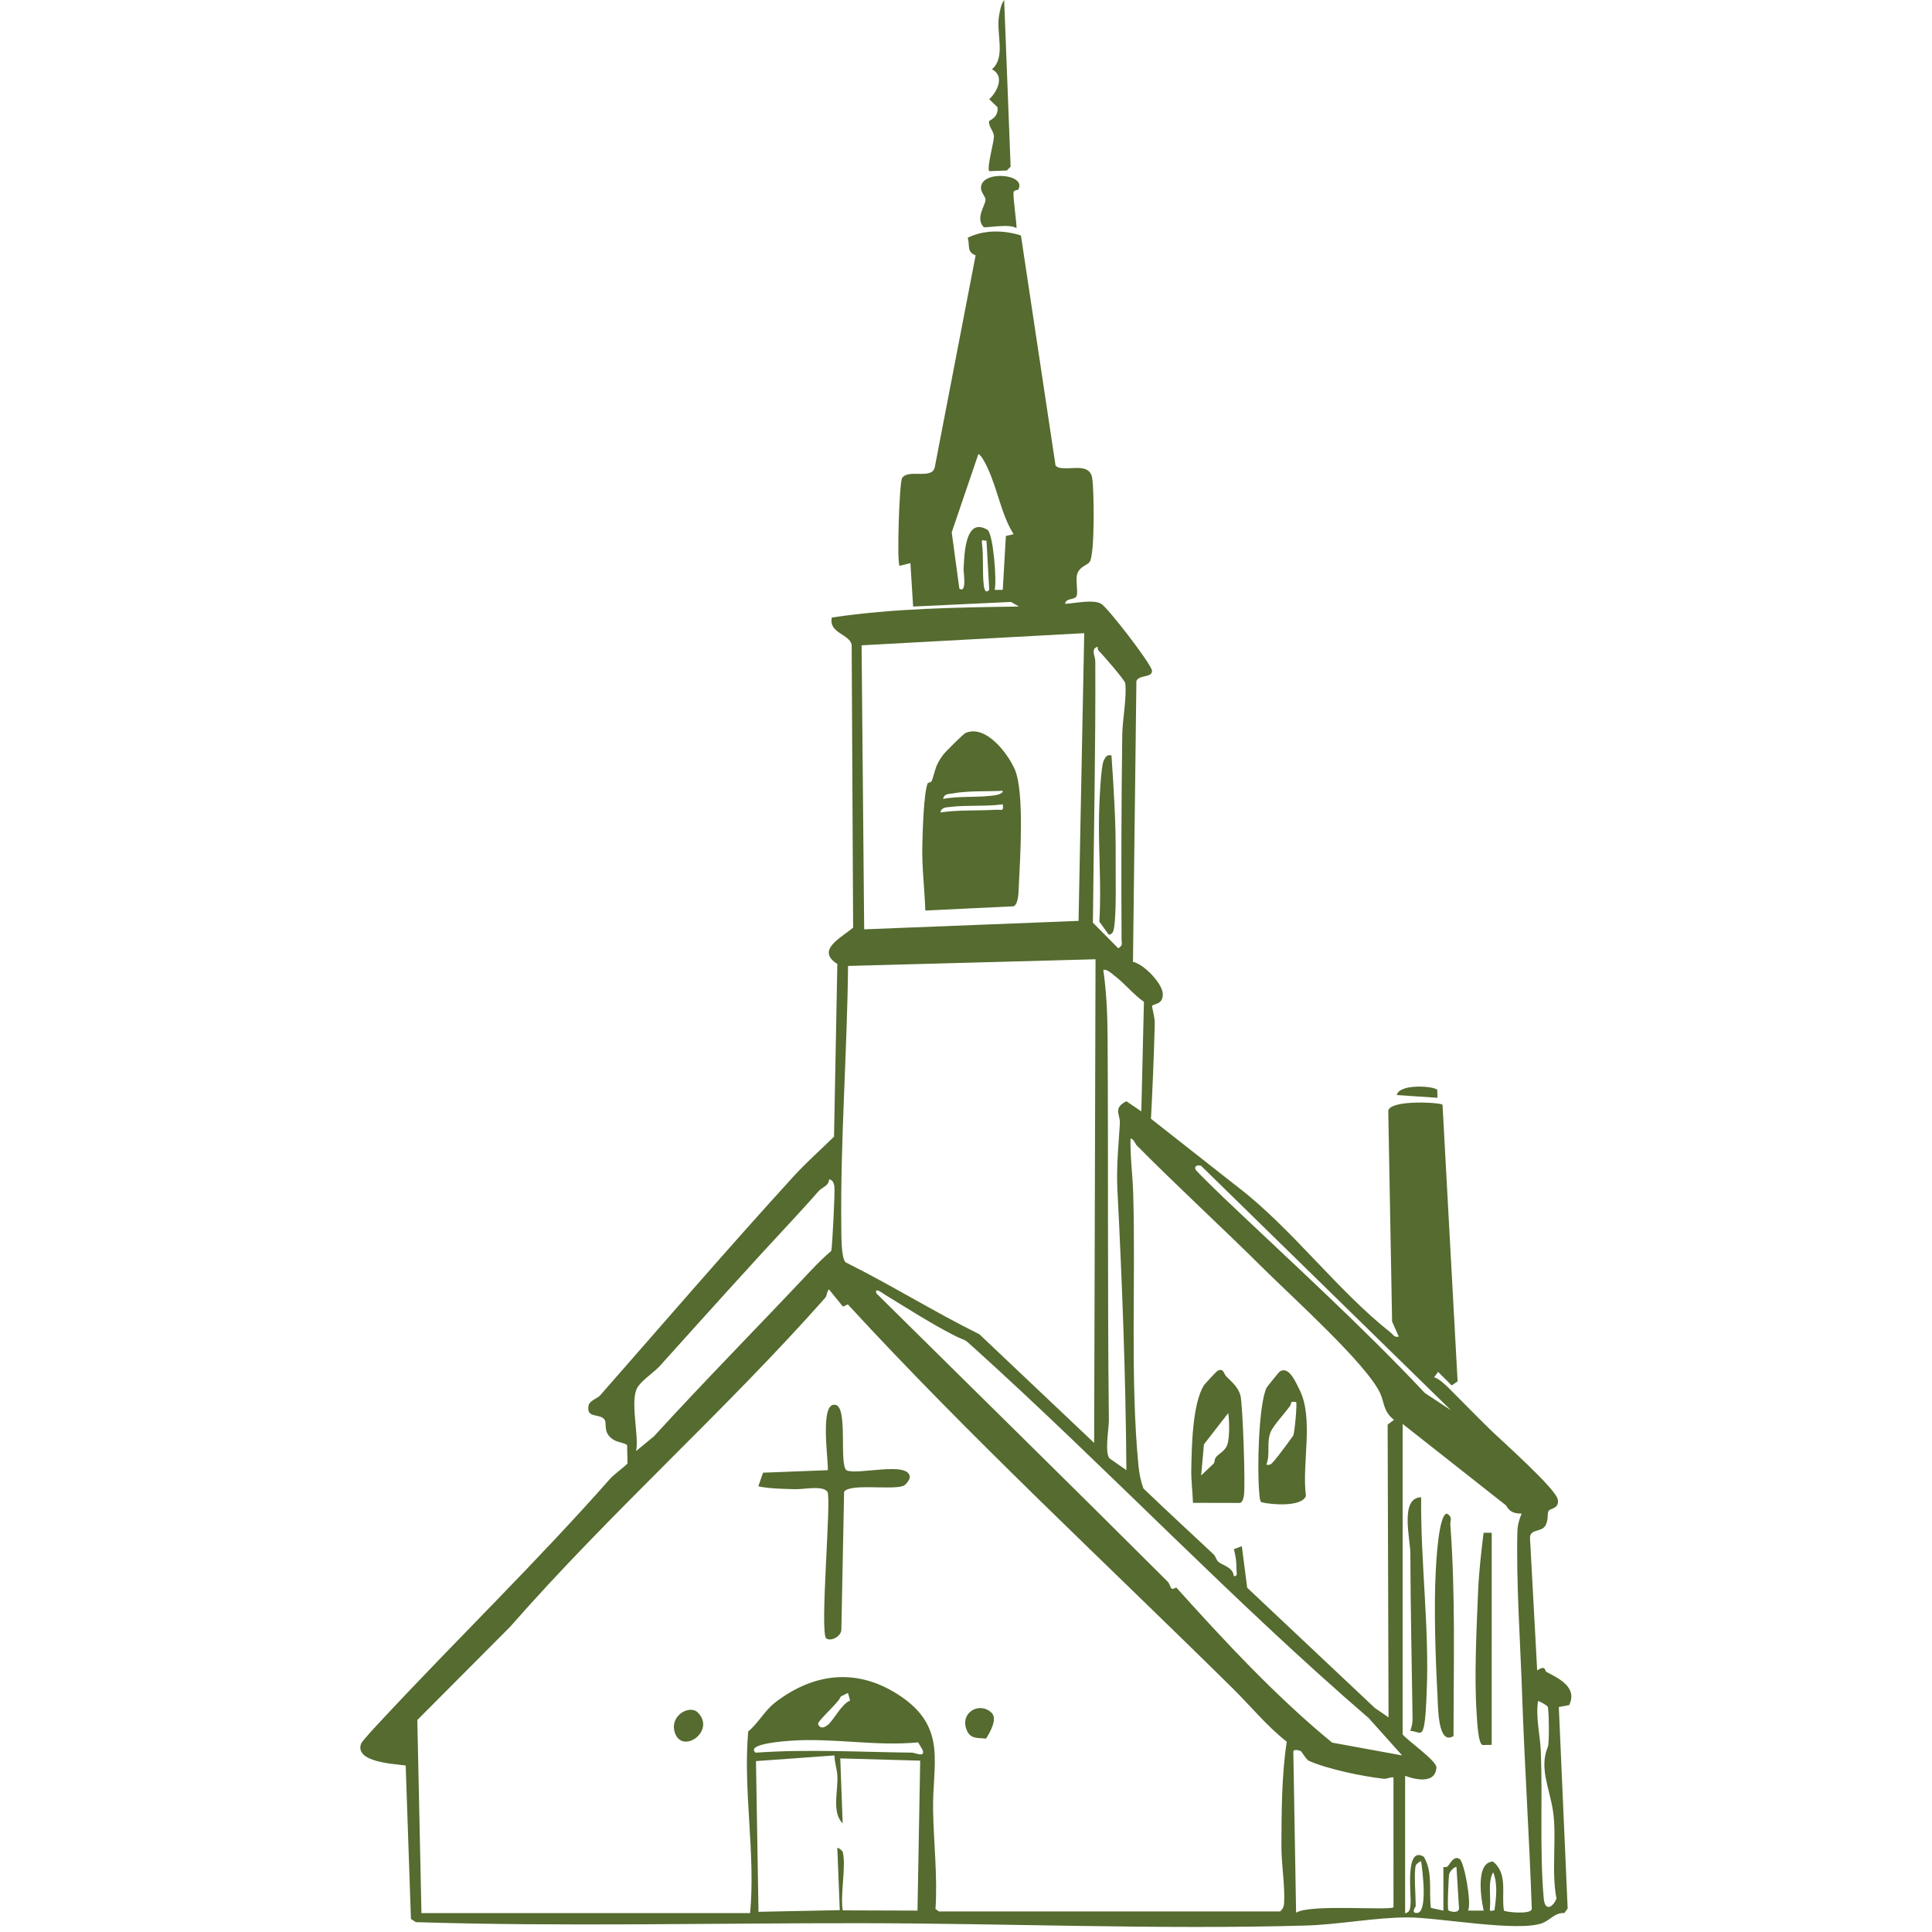
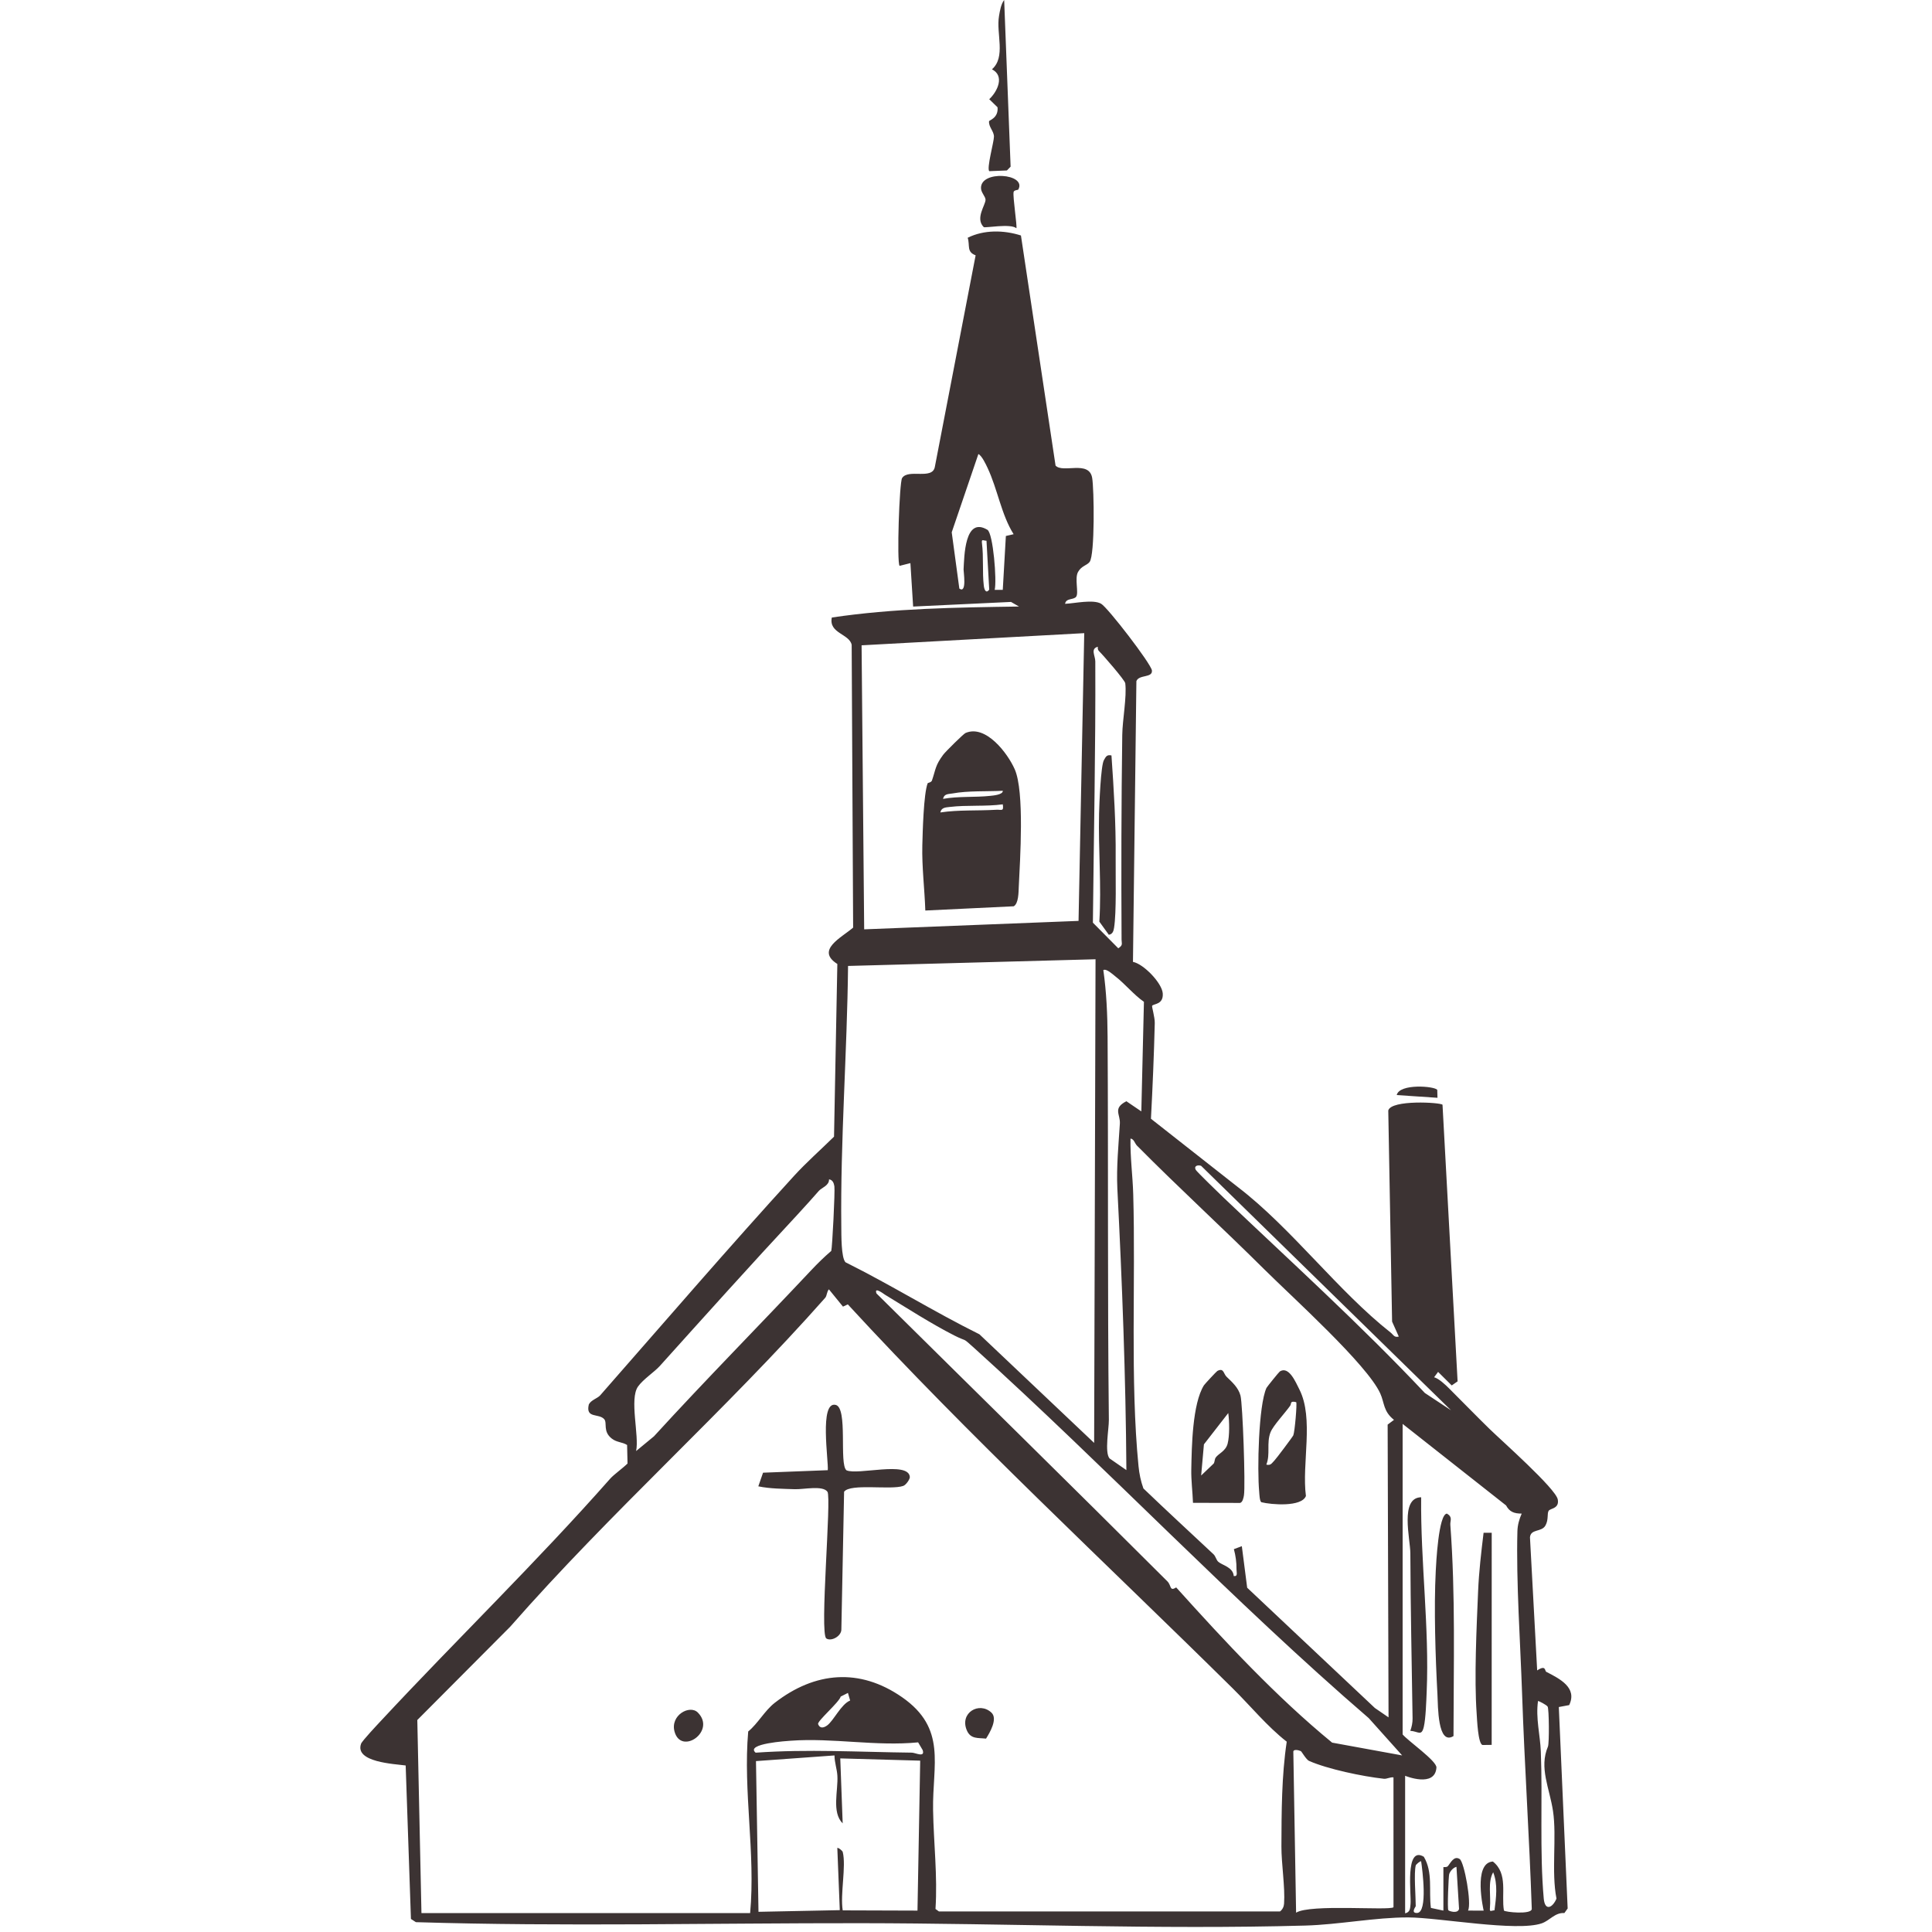
<svg xmlns="http://www.w3.org/2000/svg" width="1024" zoomAndPan="magnify" viewBox="0 0 768 768" height="1024" preserveAspectRatio="xMidYMid meet" version="1.0">
-   <path fill="#556b2f" d="M 614.707 664.609 C 613.977 664.23 614.645 661.664 611.047 664.016 L 608.188 611.137 C 608.469 607.625 612.805 609.172 614.348 606.391 C 615.648 604.047 614.926 601.742 615.594 600.598 C 616.223 599.527 619.922 599.797 619.238 596.059 C 618.453 591.754 596.836 572.625 592.117 568.027 C 586.609 562.652 581.52 557.379 575.988 551.871 C 574.602 550.492 571.988 548 570.082 547.477 L 571.664 545.352 L 577.086 550.73 L 579.418 549.117 L 573.422 439.16 C 572.781 438.223 552.984 437.047 551.859 441.449 L 553.379 525.352 L 556.039 531.305 C 554.18 531.789 553.879 530.559 552.793 529.707 C 531.793 513.172 513.391 488.215 492.168 471.957 L 457.52 444.723 C 458.184 432.191 458.723 419.398 459.039 406.723 C 459.098 404.371 457.781 400.098 457.988 399.812 C 458.617 398.941 462.496 399.395 462.219 394.945 C 461.957 390.777 454.574 383.148 450.371 382.363 L 451.734 270.758 C 452.77 268.027 458.254 269.598 457.906 266.484 C 457.391 263.625 440.379 241.539 437.711 239.996 C 434.543 238.16 427.219 239.863 423.383 240.027 C 423.762 237.625 426.836 238.578 427.816 237.168 C 428.871 235.648 427.125 229.93 428.523 227.391 C 429.895 224.902 432.043 224.809 433.141 223.375 C 435.266 220.602 434.938 194.293 434.141 189.898 C 432.855 182.844 422.496 188.234 419.598 185.074 L 405.84 93.609 C 399.043 91.438 391.141 91.281 384.672 94.512 C 385.656 97.613 384.125 100.098 387.828 101.492 L 371.621 185.562 C 370.695 190.922 361.027 186.188 358.59 190.051 C 357.516 191.75 356.43 223.629 357.602 224.93 L 361.902 223.848 L 362.984 241.117 L 401.895 239.277 L 405.051 241.102 C 380.152 241.477 355.164 241.816 330.664 245.473 C 329.34 251.805 337.715 251.938 338.555 256.359 L 339.133 368.734 C 334.516 372.727 324.109 377.66 332.855 383.195 L 331.539 451.84 C 326.262 457.035 320.582 462.027 315.625 467.453 C 289.613 495.941 264.73 524.867 238.586 554.664 C 237.516 555.883 234.895 556.539 234.059 558.312 C 232.719 564.02 238.035 561.695 240.188 564.152 C 241.48 565.625 239.539 569.027 243.191 571.855 C 245.254 573.453 247.246 573.148 249.281 574.406 L 249.453 581.77 C 247.68 583.547 243.98 586.188 242.578 587.777 C 213.195 621.082 181.594 651.652 151.578 683.898 C 150.215 685.363 143.949 692 143.531 693.168 C 140.895 700.523 156.797 701.191 161.262 701.805 L 163.355 762.809 L 165.32 764.09 C 224.281 765.895 283.199 764.438 342.066 764.496 C 400.801 764.555 460.012 767.078 518.891 765.441 C 532.219 765.07 546.762 762.168 559.789 762.203 C 571.906 762.242 602.98 767.996 612.875 764.551 C 616.086 763.43 618.121 760.211 621.867 760.461 L 623.168 758.648 L 619.652 678.574 L 623.777 677.801 C 627.09 670.855 620.043 667.352 614.699 664.594 Z M 391.074 232.801 C 390.438 227.52 391.055 221.527 390.352 216.012 C 390.105 214.082 390.734 214.906 392.148 214.953 L 393.234 234.395 C 391.934 236.102 391.266 234.41 391.074 232.805 Z M 399.848 213.062 L 398.617 234.484 L 395.398 234.484 C 396.316 230.973 394.801 211.98 392.512 210.605 C 383.41 205.137 383.32 221.363 383.035 226.391 C 382.992 227.18 384.453 236.168 381.352 233.965 L 378.324 211.598 L 388.922 180.488 C 390.301 181.133 391.902 184.582 392.574 186.004 C 396.551 194.453 398.074 204.688 402.93 212.352 L 399.848 213.066 Z M 477.449 463.422 L 576.812 560.613 L 566.398 553.73 C 540.879 526.613 512.012 500.457 486.359 476.039 C 484.977 474.723 475.668 465.707 475.316 465.012 C 474.508 463.422 476.137 463.004 477.453 463.422 Z M 502.93 504.93 C 513.695 515.633 543.445 542.414 548.664 553.891 C 550.391 557.684 549.816 561 554.133 564.418 L 551.609 566.305 L 551.965 682.68 L 546.531 678.953 L 495.773 631.145 L 493.645 614.629 L 490.484 615.812 C 491.188 618.355 491.562 621.098 491.527 623.77 C 491.508 624.984 492.18 626.789 490.43 626.5 C 490.191 622.941 485.77 622.199 484.25 620.801 C 483.492 620.105 483.23 618.625 482.379 617.828 C 473.098 609.137 463.719 600.504 454.52 591.68 C 453.477 588.789 452.879 585.863 452.578 582.801 C 449.227 548.801 451.473 509.445 450.473 474.664 C 450.258 467.32 449.242 460.008 449.391 452.594 C 450.801 452.754 451.066 454.496 451.969 455.41 C 468.777 472.367 485.949 488.051 502.922 504.93 Z M 454.73 398.242 L 453.695 441.797 L 447.754 437.762 C 442.238 440.582 445.395 442.949 445.164 446.652 C 444.625 455.309 443.766 463.781 444.164 472.477 C 446.074 509.73 447.5 547.102 447.758 584.391 L 441.059 579.746 C 439.027 577.34 440.828 567.953 440.789 564.438 C 440.23 513.402 440.594 463.039 440.285 412.082 C 440.23 403.438 439.836 394.199 438.59 385.633 C 439.793 384.875 442.504 387.469 443.535 388.262 C 447.027 390.949 450.848 395.574 454.727 398.234 Z M 435.402 262.957 C 435.391 260.629 433.352 257.91 436.41 257.09 C 436.316 257.688 436.395 258.355 436.84 258.789 C 438.375 260.27 447.16 270.375 447.309 271.602 C 447.969 277.051 446.199 286.113 446.117 292.117 C 445.742 319.164 445.688 346.449 445.84 373.496 C 445.852 375.172 446.5 375.688 444.531 376.965 L 434.441 366.777 C 434.785 332.289 435.555 297.707 435.398 262.957 Z M 431 251.691 L 428.738 366.07 L 343.523 369.426 L 342.496 256.523 L 431 251.688 Z M 337.113 383.98 L 435.492 381.32 L 434.938 573.578 L 389.336 530.402 C 370.941 521.27 354.496 510.941 336.109 501.777 C 334.348 500.027 334.465 490.734 334.43 487.707 C 334.035 453.465 336.762 418.223 337.113 383.98 Z M 253.617 551.172 C 255.676 548.273 260.18 545.344 262.266 543.023 C 280.117 523.18 298.41 502.812 317.066 482.77 C 320.039 479.574 323.648 475.512 325.527 473.371 C 326.59 472.16 329.68 471.246 329.547 468.809 C 331.004 469.004 331.48 470.289 331.68 471.582 C 331.977 473.516 330.836 496.035 330.441 497.258 C 327.629 499.668 324.977 502.258 322.449 504.953 C 301.691 527.051 280.391 548.602 259.961 570.957 L 252.863 576.812 C 254.172 570.684 250.102 556.129 253.625 551.168 Z M 364.715 759.496 L 334.996 759.398 C 333.93 753.035 336.438 741.836 334.996 736.176 C 334.902 735.812 333.527 734.52 332.844 734.555 L 333.828 759.316 L 301.508 759.973 L 300.512 700.066 L 331.727 697.812 C 331.719 700.566 332.707 703.145 332.871 705.887 C 333.227 711.812 330.527 720.395 334.98 724.832 L 334.02 698.992 L 365.793 699.887 Z M 362.492 696.703 C 341.613 696.465 321.086 695.242 300.375 696.719 C 296.105 693.09 313.199 692.047 314.273 691.969 C 331.055 690.742 348.191 694.27 364.969 692.613 L 366.773 695.672 C 367.82 698.828 363.867 696.719 362.492 696.703 Z M 334.199 674.41 L 337.07 672.961 L 337.945 675.98 C 334.32 677.449 331.348 684.105 328.742 685.934 C 327.379 686.891 325.902 687.188 325.211 685.363 C 324.766 684.184 333.535 676.75 334.199 674.41 Z M 510.441 756.711 C 510.352 757.977 509.809 759.07 508.828 759.828 L 373.23 759.828 L 371.871 758.84 C 372.73 745.801 371.133 732.562 370.914 719.473 C 370.613 701.492 376.488 687.121 358.59 674.668 C 341.727 662.938 323.977 664.504 308.012 676.867 C 303.977 679.988 301.258 685.172 297.422 688.289 C 295.348 712.125 300.383 736.605 298.191 760.492 L 167.535 760.492 L 165.887 683.734 L 202.801 646.66 C 242.91 600.895 288.473 560.645 328.023 515.91 C 328.754 515.086 328.637 513.422 329.508 512.535 L 335.094 519.402 L 337.023 518.512 C 385.234 570.938 439.066 620.82 490.043 671.176 C 497.168 678.211 503.652 686.215 511.496 692.348 C 509.449 705.977 509.438 720.152 509.383 733.992 C 509.359 740.867 510.891 750.219 510.438 756.711 Z M 515.219 760.324 L 514.117 696.34 C 514.133 695.25 516.188 695.668 517.113 696.102 C 517.418 696.246 519.242 699.492 520.359 699.984 C 527.746 703.234 541.527 706.145 550.133 707.09 C 551.27 707.211 552.676 706.352 553.93 706.535 L 553.934 758.168 C 552.109 759.57 520.73 756.797 515.223 760.324 Z M 529.535 692.715 C 507.336 674.508 486.926 652.535 467.559 631.027 C 464.867 632.723 465.719 630.27 464.047 628.602 C 425.609 590.227 386.961 552.32 348.418 514.172 C 347.316 511.27 351.414 514.434 351.762 514.645 C 360.438 519.918 370.148 526.191 379.281 530.836 C 384.633 533.559 382.227 531.309 387.254 535.852 C 440.016 583.52 490.039 636.398 544.105 682.992 L 557.375 697.805 L 529.535 692.719 Z M 563.316 760.434 C 560.668 760.535 562.777 757.895 562.777 757.754 C 562.777 753.793 562.004 744.59 562.777 741.551 C 562.883 741.137 564.672 739.605 564.93 739.93 C 565.371 742.91 567.695 760.266 563.32 760.43 Z M 575.738 759.348 C 575.277 758.797 575.82 745.723 576.086 744.957 C 576.508 743.762 577.688 742.398 578.965 742.094 L 579.996 758.836 C 579.477 760.848 576.051 759.723 575.738 759.352 Z M 594.086 759.379 C 592.594 759.477 592.094 760.301 592.281 758.297 C 592.715 753.707 591.328 748.176 593.562 744.258 C 595.48 749.016 594.73 754.414 594.086 759.375 Z M 597.832 759.453 C 596.723 753.027 599.574 744.797 593.434 739.984 C 585.355 740.48 589.781 759.496 589.781 759.496 L 583.559 759.488 C 585.094 756.719 582.074 740.184 580.254 739 C 577.957 737.5 576.578 740.637 575.539 741.832 C 575.035 742.406 573.773 742.125 573.773 742.215 L 573.773 759.496 L 568.805 758.426 C 567.914 751.598 569.68 744.273 565.988 738.086 C 558.371 733.512 561.066 753.223 560.715 756.812 C 560.547 758.488 560.652 760.109 558.559 760.578 L 558.559 705.906 C 558.559 705.906 570.449 710.793 571.004 702.645 C 571.188 700.008 559.66 692.027 557.566 689.457 L 557.566 566.023 L 598.688 598.434 C 600.074 601.023 601.906 601.664 604.898 601.684 C 603.91 603.926 603.258 606.23 603.195 608.691 C 602.66 628.809 604.367 653.035 605.059 673.402 C 606.031 701.93 607.941 730.375 608.906 758.844 C 608.77 761.172 598.23 760.102 597.832 759.457 Z M 613.66 754.656 C 611.984 736.047 613.262 715.129 612.496 696.141 C 612.242 689.793 610.414 682.906 611.383 676.199 C 611.516 676.023 614.754 677.715 615.203 678.395 C 615.777 679.258 615.895 692.988 615.328 694.309 C 611.73 702.711 615.973 710.773 617.348 719.945 C 618.887 730.184 616.625 744.086 618.723 754.727 C 617.238 758.32 614.133 759.938 613.656 754.656 Z M 395.113 54.332 C 395.113 52.113 392.941 50.469 393.168 48.184 C 393.207 47.793 396.953 46.922 396.539 42.648 L 393.238 39.434 C 396.562 36.328 399.457 30.117 394.309 27.562 C 399.941 22.645 395.926 13.43 397.125 6.359 C 397.473 4.316 397.902 1.648 399.172 0 L 401.734 66.25 L 400.254 67.766 L 393.242 68.043 C 392.152 66.914 395.113 56.367 395.113 54.332 Z M 391.766 79.391 C 391.758 78.176 390.094 76.637 389.973 74.984 C 389.43 67.488 408.352 68.934 404.785 75.359 C 404.68 75.551 403.082 75.523 402.922 76.332 C 402.547 78.195 404.398 90.031 404.027 90.73 C 401.73 88.746 391.504 90.727 391.039 90.266 C 387.562 86.781 391.785 81.508 391.766 79.391 Z M 571.418 436.391 L 555.219 435.305 C 556.281 430.609 570.41 431.75 571.332 433.254 Z M 361.676 587.062 C 361.758 587.984 360.176 590.281 359.039 590.68 C 354.164 592.395 338.066 589.578 335.543 592.984 L 334.457 647.582 C 334.594 650.387 330.445 652.621 328.477 651.316 C 325.703 649.48 330.625 595.383 328.922 592.992 C 327.047 590.367 319.484 592.105 315.949 591.98 C 311.102 591.805 306.188 591.82 301.441 590.84 L 303.324 585.418 L 329.051 584.422 C 329.43 580.926 325.605 556.875 332.203 558.469 C 337.145 559.664 333.48 581.965 336.469 584.457 C 340.855 586.52 361.098 580.676 361.668 587.066 Z M 277.402 680.762 C 284.777 688.199 270.801 697.871 268.152 688.383 C 266.324 681.836 274.184 677.52 277.402 680.762 Z M 394.098 680.781 C 396.754 683.242 393.422 688.809 391.965 691.129 C 388.801 690.766 385.824 691.414 384.305 687.785 C 381.41 680.891 389.219 676.262 394.098 680.777 Z M 492.941 597.434 C 493.973 597.207 494.332 595.363 494.484 594.438 C 495.129 590.52 493.992 558.078 493.109 554.758 C 492.266 551.59 489.785 549.395 487.598 547.297 C 486.301 546.051 486.508 543.617 483.918 544.973 C 483.57 545.156 478.848 550.246 478.578 550.684 C 473.98 558.074 473.73 575.137 473.555 584.082 C 473.469 588.488 474.07 592.977 474.23 597.398 L 492.938 597.438 Z M 478.578 574.156 L 488.254 561.707 C 488.711 565.137 488.82 570.672 488.004 573.859 C 487.223 576.906 484.355 577.793 483.246 579.422 C 482.801 580.078 482.898 581.078 482.469 581.773 L 477.477 586.539 Z M 501.402 597.152 C 505.348 598.148 517.414 599.141 519.125 594.68 C 517.414 581.785 522.391 563.879 516.527 552.324 C 515.059 549.43 512.375 542.93 508.773 545.156 C 508.414 545.379 503.617 551.336 503.441 551.719 C 500.266 558.652 499.742 584.258 500.539 592.895 C 500.637 593.934 500.691 596.672 501.402 597.152 Z M 505.07 569.316 C 506.09 566.723 510.785 561.738 512.848 558.824 C 513.484 557.922 512.633 556.75 515.258 557.383 C 515.66 557.906 514.691 569.16 514.105 570.57 C 513.867 571.148 507.262 579.945 506.602 580.582 C 505.555 581.59 505.234 582.656 503.383 582.211 C 505.082 578.02 503.352 573.691 505.066 569.312 Z M 402.977 360.266 C 404.918 359.121 404.875 354.699 404.977 352.543 C 405.488 341.625 407.301 314.734 403.375 305.809 C 400.559 299.398 391.824 287.895 383.809 291.375 C 382.973 291.742 375.816 298.82 374.91 300.055 C 371.727 304.371 372.031 305.68 370.465 310.262 C 370.188 311.074 368.84 311.133 368.746 311.387 C 367.145 315.668 366.773 330.68 366.637 336.074 C 366.426 344.562 367.543 353.363 367.828 361.949 L 402.973 360.262 Z M 378.68 315.406 C 384.773 314.273 392.406 314.672 398.633 314.344 C 398.723 315.934 394.766 316.242 393.648 316.363 C 387.57 317.027 380.984 316.457 374.879 317.562 C 375.316 315.438 377.094 315.703 378.68 315.406 Z M 377.535 320.777 C 384.352 319.949 391.867 320.664 398.625 319.734 C 399.078 322.738 398.117 321.762 395.957 321.895 C 388.547 322.348 381.129 321.863 373.797 322.961 C 374.215 320.973 375.918 320.973 377.531 320.773 Z M 576.531 606.164 C 578.621 634.062 577.809 662.082 577.789 690.113 C 571.441 694 571.652 678.184 571.406 673.574 C 570.609 658.809 569.969 639.113 570.734 624.488 C 570.875 621.809 571.812 601.777 575.199 601.688 C 577.582 603.121 576.402 604.441 576.531 606.164 Z M 567.129 672.48 C 566.973 676.172 566.758 683.156 565.988 686.438 C 565.062 690.375 563.754 688.211 560.617 688.031 C 561.195 686.465 561.543 684.805 561.52 683.113 C 561.195 661.266 560.719 639.414 560.633 617.41 C 560.609 611.762 556.363 595.312 564.934 595.188 C 564.656 620.707 568.215 646.977 567.129 672.48 Z M 589.746 609.293 L 592.98 609.305 L 592.965 693.617 L 589.34 693.664 C 587.527 693.238 587.152 683.438 586.992 681.125 C 585.984 667.012 586.961 647.016 587.574 632.461 C 587.898 624.754 588.812 616.984 589.75 609.293 Z M 436.891 323.516 C 436.98 319.684 437.578 304.305 438.828 302.145 C 439.629 300.754 439.969 299.918 441.824 300.297 C 442.758 313.758 443.609 327.285 443.492 340.836 C 443.426 348.207 443.859 362.555 442.855 368.832 C 442.645 370.148 442.266 371.355 440.773 371.586 L 437.004 366.359 C 437.902 352.184 436.559 337.719 436.895 323.516 Z M 436.891 323.516 " fill-opacity="1" fill-rule="nonzero" />
+   <path fill="#3c3333" d="M 614.707 664.609 C 613.977 664.23 614.645 661.664 611.047 664.016 L 608.188 611.137 C 608.469 607.625 612.805 609.172 614.348 606.391 C 615.648 604.047 614.926 601.742 615.594 600.598 C 616.223 599.527 619.922 599.797 619.238 596.059 C 618.453 591.754 596.836 572.625 592.117 568.027 C 586.609 562.652 581.52 557.379 575.988 551.871 C 574.602 550.492 571.988 548 570.082 547.477 L 571.664 545.352 L 577.086 550.73 L 579.418 549.117 L 573.422 439.16 C 572.781 438.223 552.984 437.047 551.859 441.449 L 553.379 525.352 L 556.039 531.305 C 554.18 531.789 553.879 530.559 552.793 529.707 C 531.793 513.172 513.391 488.215 492.168 471.957 L 457.52 444.723 C 458.184 432.191 458.723 419.398 459.039 406.723 C 459.098 404.371 457.781 400.098 457.988 399.812 C 458.617 398.941 462.496 399.395 462.219 394.945 C 461.957 390.777 454.574 383.148 450.371 382.363 L 451.734 270.758 C 452.77 268.027 458.254 269.598 457.906 266.484 C 457.391 263.625 440.379 241.539 437.711 239.996 C 434.543 238.16 427.219 239.863 423.383 240.027 C 423.762 237.625 426.836 238.578 427.816 237.168 C 428.871 235.648 427.125 229.93 428.523 227.391 C 429.895 224.902 432.043 224.809 433.141 223.375 C 435.266 220.602 434.938 194.293 434.141 189.898 C 432.855 182.844 422.496 188.234 419.598 185.074 L 405.84 93.609 C 399.043 91.438 391.141 91.281 384.672 94.512 C 385.656 97.613 384.125 100.098 387.828 101.492 L 371.621 185.562 C 370.695 190.922 361.027 186.188 358.59 190.051 C 357.516 191.75 356.43 223.629 357.602 224.93 L 361.902 223.848 L 362.984 241.117 L 401.895 239.277 L 405.051 241.102 C 380.152 241.477 355.164 241.816 330.664 245.473 C 329.34 251.805 337.715 251.938 338.555 256.359 L 339.133 368.734 C 334.516 372.727 324.109 377.66 332.855 383.195 L 331.539 451.84 C 326.262 457.035 320.582 462.027 315.625 467.453 C 289.613 495.941 264.73 524.867 238.586 554.664 C 237.516 555.883 234.895 556.539 234.059 558.312 C 232.719 564.02 238.035 561.695 240.188 564.152 C 241.48 565.625 239.539 569.027 243.191 571.855 C 245.254 573.453 247.246 573.148 249.281 574.406 L 249.453 581.77 C 247.68 583.547 243.98 586.188 242.578 587.777 C 213.195 621.082 181.594 651.652 151.578 683.898 C 150.215 685.363 143.949 692 143.531 693.168 C 140.895 700.523 156.797 701.191 161.262 701.805 L 163.355 762.809 L 165.32 764.09 C 224.281 765.895 283.199 764.438 342.066 764.496 C 400.801 764.555 460.012 767.078 518.891 765.441 C 532.219 765.07 546.762 762.168 559.789 762.203 C 571.906 762.242 602.98 767.996 612.875 764.551 C 616.086 763.43 618.121 760.211 621.867 760.461 L 623.168 758.648 L 619.652 678.574 L 623.777 677.801 C 627.09 670.855 620.043 667.352 614.699 664.594 Z M 391.074 232.801 C 390.438 227.52 391.055 221.527 390.352 216.012 C 390.105 214.082 390.734 214.906 392.148 214.953 L 393.234 234.395 C 391.934 236.102 391.266 234.41 391.074 232.805 Z M 399.848 213.062 L 398.617 234.484 L 395.398 234.484 C 396.316 230.973 394.801 211.98 392.512 210.605 C 383.41 205.137 383.32 221.363 383.035 226.391 C 382.992 227.18 384.453 236.168 381.352 233.965 L 378.324 211.598 L 388.922 180.488 C 390.301 181.133 391.902 184.582 392.574 186.004 C 396.551 194.453 398.074 204.688 402.93 212.352 L 399.848 213.066 Z M 477.449 463.422 L 576.812 560.613 L 566.398 553.73 C 540.879 526.613 512.012 500.457 486.359 476.039 C 484.977 474.723 475.668 465.707 475.316 465.012 C 474.508 463.422 476.137 463.004 477.453 463.422 Z M 502.93 504.93 C 513.695 515.633 543.445 542.414 548.664 553.891 C 550.391 557.684 549.816 561 554.133 564.418 L 551.609 566.305 L 551.965 682.68 L 546.531 678.953 L 495.773 631.145 L 493.645 614.629 L 490.484 615.812 C 491.188 618.355 491.562 621.098 491.527 623.77 C 491.508 624.984 492.18 626.789 490.43 626.5 C 490.191 622.941 485.77 622.199 484.25 620.801 C 483.492 620.105 483.23 618.625 482.379 617.828 C 473.098 609.137 463.719 600.504 454.52 591.68 C 453.477 588.789 452.879 585.863 452.578 582.801 C 449.227 548.801 451.473 509.445 450.473 474.664 C 450.258 467.32 449.242 460.008 449.391 452.594 C 450.801 452.754 451.066 454.496 451.969 455.41 C 468.777 472.367 485.949 488.051 502.922 504.93 Z M 454.73 398.242 L 453.695 441.797 L 447.754 437.762 C 442.238 440.582 445.395 442.949 445.164 446.652 C 444.625 455.309 443.766 463.781 444.164 472.477 C 446.074 509.73 447.5 547.102 447.758 584.391 L 441.059 579.746 C 439.027 577.34 440.828 567.953 440.789 564.438 C 440.23 513.402 440.594 463.039 440.285 412.082 C 440.23 403.438 439.836 394.199 438.59 385.633 C 439.793 384.875 442.504 387.469 443.535 388.262 C 447.027 390.949 450.848 395.574 454.727 398.234 Z M 435.402 262.957 C 435.391 260.629 433.352 257.91 436.41 257.09 C 436.316 257.688 436.395 258.355 436.84 258.789 C 438.375 260.27 447.16 270.375 447.309 271.602 C 447.969 277.051 446.199 286.113 446.117 292.117 C 445.742 319.164 445.688 346.449 445.84 373.496 C 445.852 375.172 446.5 375.688 444.531 376.965 L 434.441 366.777 C 434.785 332.289 435.555 297.707 435.398 262.957 Z M 431 251.691 L 428.738 366.07 L 343.523 369.426 L 342.496 256.523 L 431 251.688 Z M 337.113 383.98 L 435.492 381.32 L 434.938 573.578 L 389.336 530.402 C 370.941 521.27 354.496 510.941 336.109 501.777 C 334.348 500.027 334.465 490.734 334.43 487.707 C 334.035 453.465 336.762 418.223 337.113 383.98 Z M 253.617 551.172 C 255.676 548.273 260.18 545.344 262.266 543.023 C 280.117 523.18 298.41 502.812 317.066 482.77 C 320.039 479.574 323.648 475.512 325.527 473.371 C 326.59 472.16 329.68 471.246 329.547 468.809 C 331.004 469.004 331.48 470.289 331.68 471.582 C 331.977 473.516 330.836 496.035 330.441 497.258 C 327.629 499.668 324.977 502.258 322.449 504.953 C 301.691 527.051 280.391 548.602 259.961 570.957 L 252.863 576.812 C 254.172 570.684 250.102 556.129 253.625 551.168 Z M 364.715 759.496 L 334.996 759.398 C 333.93 753.035 336.438 741.836 334.996 736.176 C 334.902 735.812 333.527 734.52 332.844 734.555 L 333.828 759.316 L 301.508 759.973 L 300.512 700.066 L 331.727 697.812 C 331.719 700.566 332.707 703.145 332.871 705.887 C 333.227 711.812 330.527 720.395 334.98 724.832 L 334.02 698.992 L 365.793 699.887 Z M 362.492 696.703 C 341.613 696.465 321.086 695.242 300.375 696.719 C 296.105 693.09 313.199 692.047 314.273 691.969 C 331.055 690.742 348.191 694.27 364.969 692.613 L 366.773 695.672 C 367.82 698.828 363.867 696.719 362.492 696.703 Z M 334.199 674.41 L 337.07 672.961 L 337.945 675.98 C 334.32 677.449 331.348 684.105 328.742 685.934 C 327.379 686.891 325.902 687.188 325.211 685.363 C 324.766 684.184 333.535 676.75 334.199 674.41 Z M 510.441 756.711 C 510.352 757.977 509.809 759.07 508.828 759.828 L 373.23 759.828 L 371.871 758.84 C 372.73 745.801 371.133 732.562 370.914 719.473 C 370.613 701.492 376.488 687.121 358.59 674.668 C 341.727 662.938 323.977 664.504 308.012 676.867 C 303.977 679.988 301.258 685.172 297.422 688.289 C 295.348 712.125 300.383 736.605 298.191 760.492 L 167.535 760.492 L 165.887 683.734 L 202.801 646.66 C 242.91 600.895 288.473 560.645 328.023 515.91 C 328.754 515.086 328.637 513.422 329.508 512.535 L 335.094 519.402 L 337.023 518.512 C 385.234 570.938 439.066 620.82 490.043 671.176 C 497.168 678.211 503.652 686.215 511.496 692.348 C 509.449 705.977 509.438 720.152 509.383 733.992 C 509.359 740.867 510.891 750.219 510.438 756.711 Z M 515.219 760.324 L 514.117 696.34 C 514.133 695.25 516.188 695.668 517.113 696.102 C 517.418 696.246 519.242 699.492 520.359 699.984 C 527.746 703.234 541.527 706.145 550.133 707.09 C 551.27 707.211 552.676 706.352 553.93 706.535 L 553.934 758.168 C 552.109 759.57 520.73 756.797 515.223 760.324 Z M 529.535 692.715 C 507.336 674.508 486.926 652.535 467.559 631.027 C 464.867 632.723 465.719 630.27 464.047 628.602 C 425.609 590.227 386.961 552.32 348.418 514.172 C 347.316 511.27 351.414 514.434 351.762 514.645 C 360.438 519.918 370.148 526.191 379.281 530.836 C 384.633 533.559 382.227 531.309 387.254 535.852 C 440.016 583.52 490.039 636.398 544.105 682.992 L 557.375 697.805 L 529.535 692.719 Z M 563.316 760.434 C 560.668 760.535 562.777 757.895 562.777 757.754 C 562.777 753.793 562.004 744.59 562.777 741.551 C 562.883 741.137 564.672 739.605 564.93 739.93 C 565.371 742.91 567.695 760.266 563.32 760.43 Z M 575.738 759.348 C 575.277 758.797 575.82 745.723 576.086 744.957 C 576.508 743.762 577.688 742.398 578.965 742.094 L 579.996 758.836 C 579.477 760.848 576.051 759.723 575.738 759.352 Z M 594.086 759.379 C 592.594 759.477 592.094 760.301 592.281 758.297 C 592.715 753.707 591.328 748.176 593.562 744.258 C 595.48 749.016 594.73 754.414 594.086 759.375 Z M 597.832 759.453 C 596.723 753.027 599.574 744.797 593.434 739.984 C 585.355 740.48 589.781 759.496 589.781 759.496 L 583.559 759.488 C 585.094 756.719 582.074 740.184 580.254 739 C 577.957 737.5 576.578 740.637 575.539 741.832 C 575.035 742.406 573.773 742.125 573.773 742.215 L 573.773 759.496 L 568.805 758.426 C 567.914 751.598 569.68 744.273 565.988 738.086 C 558.371 733.512 561.066 753.223 560.715 756.812 C 560.547 758.488 560.652 760.109 558.559 760.578 L 558.559 705.906 C 558.559 705.906 570.449 710.793 571.004 702.645 C 571.188 700.008 559.66 692.027 557.566 689.457 L 557.566 566.023 L 598.688 598.434 C 600.074 601.023 601.906 601.664 604.898 601.684 C 603.91 603.926 603.258 606.23 603.195 608.691 C 602.66 628.809 604.367 653.035 605.059 673.402 C 606.031 701.93 607.941 730.375 608.906 758.844 C 608.77 761.172 598.23 760.102 597.832 759.457 Z M 613.66 754.656 C 611.984 736.047 613.262 715.129 612.496 696.141 C 612.242 689.793 610.414 682.906 611.383 676.199 C 611.516 676.023 614.754 677.715 615.203 678.395 C 615.777 679.258 615.895 692.988 615.328 694.309 C 611.73 702.711 615.973 710.773 617.348 719.945 C 618.887 730.184 616.625 744.086 618.723 754.727 C 617.238 758.32 614.133 759.938 613.656 754.656 Z M 395.113 54.332 C 395.113 52.113 392.941 50.469 393.168 48.184 C 393.207 47.793 396.953 46.922 396.539 42.648 L 393.238 39.434 C 396.562 36.328 399.457 30.117 394.309 27.562 C 399.941 22.645 395.926 13.43 397.125 6.359 C 397.473 4.316 397.902 1.648 399.172 0 L 401.734 66.25 L 400.254 67.766 L 393.242 68.043 C 392.152 66.914 395.113 56.367 395.113 54.332 Z M 391.766 79.391 C 391.758 78.176 390.094 76.637 389.973 74.984 C 389.43 67.488 408.352 68.934 404.785 75.359 C 404.68 75.551 403.082 75.523 402.922 76.332 C 402.547 78.195 404.398 90.031 404.027 90.73 C 401.73 88.746 391.504 90.727 391.039 90.266 C 387.562 86.781 391.785 81.508 391.766 79.391 Z M 571.418 436.391 L 555.219 435.305 C 556.281 430.609 570.41 431.75 571.332 433.254 Z M 361.676 587.062 C 361.758 587.984 360.176 590.281 359.039 590.68 C 354.164 592.395 338.066 589.578 335.543 592.984 L 334.457 647.582 C 334.594 650.387 330.445 652.621 328.477 651.316 C 325.703 649.48 330.625 595.383 328.922 592.992 C 327.047 590.367 319.484 592.105 315.949 591.98 C 311.102 591.805 306.188 591.82 301.441 590.84 L 303.324 585.418 L 329.051 584.422 C 329.43 580.926 325.605 556.875 332.203 558.469 C 337.145 559.664 333.48 581.965 336.469 584.457 C 340.855 586.52 361.098 580.676 361.668 587.066 Z M 277.402 680.762 C 284.777 688.199 270.801 697.871 268.152 688.383 C 266.324 681.836 274.184 677.52 277.402 680.762 Z M 394.098 680.781 C 396.754 683.242 393.422 688.809 391.965 691.129 C 388.801 690.766 385.824 691.414 384.305 687.785 C 381.41 680.891 389.219 676.262 394.098 680.777 Z M 492.941 597.434 C 493.973 597.207 494.332 595.363 494.484 594.438 C 495.129 590.52 493.992 558.078 493.109 554.758 C 492.266 551.59 489.785 549.395 487.598 547.297 C 486.301 546.051 486.508 543.617 483.918 544.973 C 483.57 545.156 478.848 550.246 478.578 550.684 C 473.98 558.074 473.73 575.137 473.555 584.082 C 473.469 588.488 474.07 592.977 474.23 597.398 L 492.938 597.438 Z M 478.578 574.156 L 488.254 561.707 C 488.711 565.137 488.82 570.672 488.004 573.859 C 487.223 576.906 484.355 577.793 483.246 579.422 C 482.801 580.078 482.898 581.078 482.469 581.773 L 477.477 586.539 Z M 501.402 597.152 C 505.348 598.148 517.414 599.141 519.125 594.68 C 517.414 581.785 522.391 563.879 516.527 552.324 C 515.059 549.43 512.375 542.93 508.773 545.156 C 508.414 545.379 503.617 551.336 503.441 551.719 C 500.266 558.652 499.742 584.258 500.539 592.895 C 500.637 593.934 500.691 596.672 501.402 597.152 Z M 505.07 569.316 C 506.09 566.723 510.785 561.738 512.848 558.824 C 513.484 557.922 512.633 556.75 515.258 557.383 C 515.66 557.906 514.691 569.16 514.105 570.57 C 513.867 571.148 507.262 579.945 506.602 580.582 C 505.555 581.59 505.234 582.656 503.383 582.211 C 505.082 578.02 503.352 573.691 505.066 569.312 Z M 402.977 360.266 C 404.918 359.121 404.875 354.699 404.977 352.543 C 405.488 341.625 407.301 314.734 403.375 305.809 C 400.559 299.398 391.824 287.895 383.809 291.375 C 382.973 291.742 375.816 298.82 374.91 300.055 C 371.727 304.371 372.031 305.68 370.465 310.262 C 370.188 311.074 368.84 311.133 368.746 311.387 C 367.145 315.668 366.773 330.68 366.637 336.074 C 366.426 344.562 367.543 353.363 367.828 361.949 L 402.973 360.262 Z M 378.68 315.406 C 384.773 314.273 392.406 314.672 398.633 314.344 C 398.723 315.934 394.766 316.242 393.648 316.363 C 387.57 317.027 380.984 316.457 374.879 317.562 C 375.316 315.438 377.094 315.703 378.68 315.406 Z M 377.535 320.777 C 384.352 319.949 391.867 320.664 398.625 319.734 C 399.078 322.738 398.117 321.762 395.957 321.895 C 388.547 322.348 381.129 321.863 373.797 322.961 C 374.215 320.973 375.918 320.973 377.531 320.773 Z M 576.531 606.164 C 578.621 634.062 577.809 662.082 577.789 690.113 C 571.441 694 571.652 678.184 571.406 673.574 C 570.609 658.809 569.969 639.113 570.734 624.488 C 570.875 621.809 571.812 601.777 575.199 601.688 C 577.582 603.121 576.402 604.441 576.531 606.164 Z M 567.129 672.48 C 566.973 676.172 566.758 683.156 565.988 686.438 C 565.062 690.375 563.754 688.211 560.617 688.031 C 561.195 686.465 561.543 684.805 561.52 683.113 C 561.195 661.266 560.719 639.414 560.633 617.41 C 560.609 611.762 556.363 595.312 564.934 595.188 C 564.656 620.707 568.215 646.977 567.129 672.48 Z M 589.746 609.293 L 592.98 609.305 L 592.965 693.617 L 589.34 693.664 C 587.527 693.238 587.152 683.438 586.992 681.125 C 585.984 667.012 586.961 647.016 587.574 632.461 C 587.898 624.754 588.812 616.984 589.75 609.293 Z M 436.891 323.516 C 436.98 319.684 437.578 304.305 438.828 302.145 C 439.629 300.754 439.969 299.918 441.824 300.297 C 442.758 313.758 443.609 327.285 443.492 340.836 C 443.426 348.207 443.859 362.555 442.855 368.832 C 442.645 370.148 442.266 371.355 440.773 371.586 L 437.004 366.359 C 437.902 352.184 436.559 337.719 436.895 323.516 Z M 436.891 323.516 " fill-opacity="1" fill-rule="nonzero" />
</svg>
